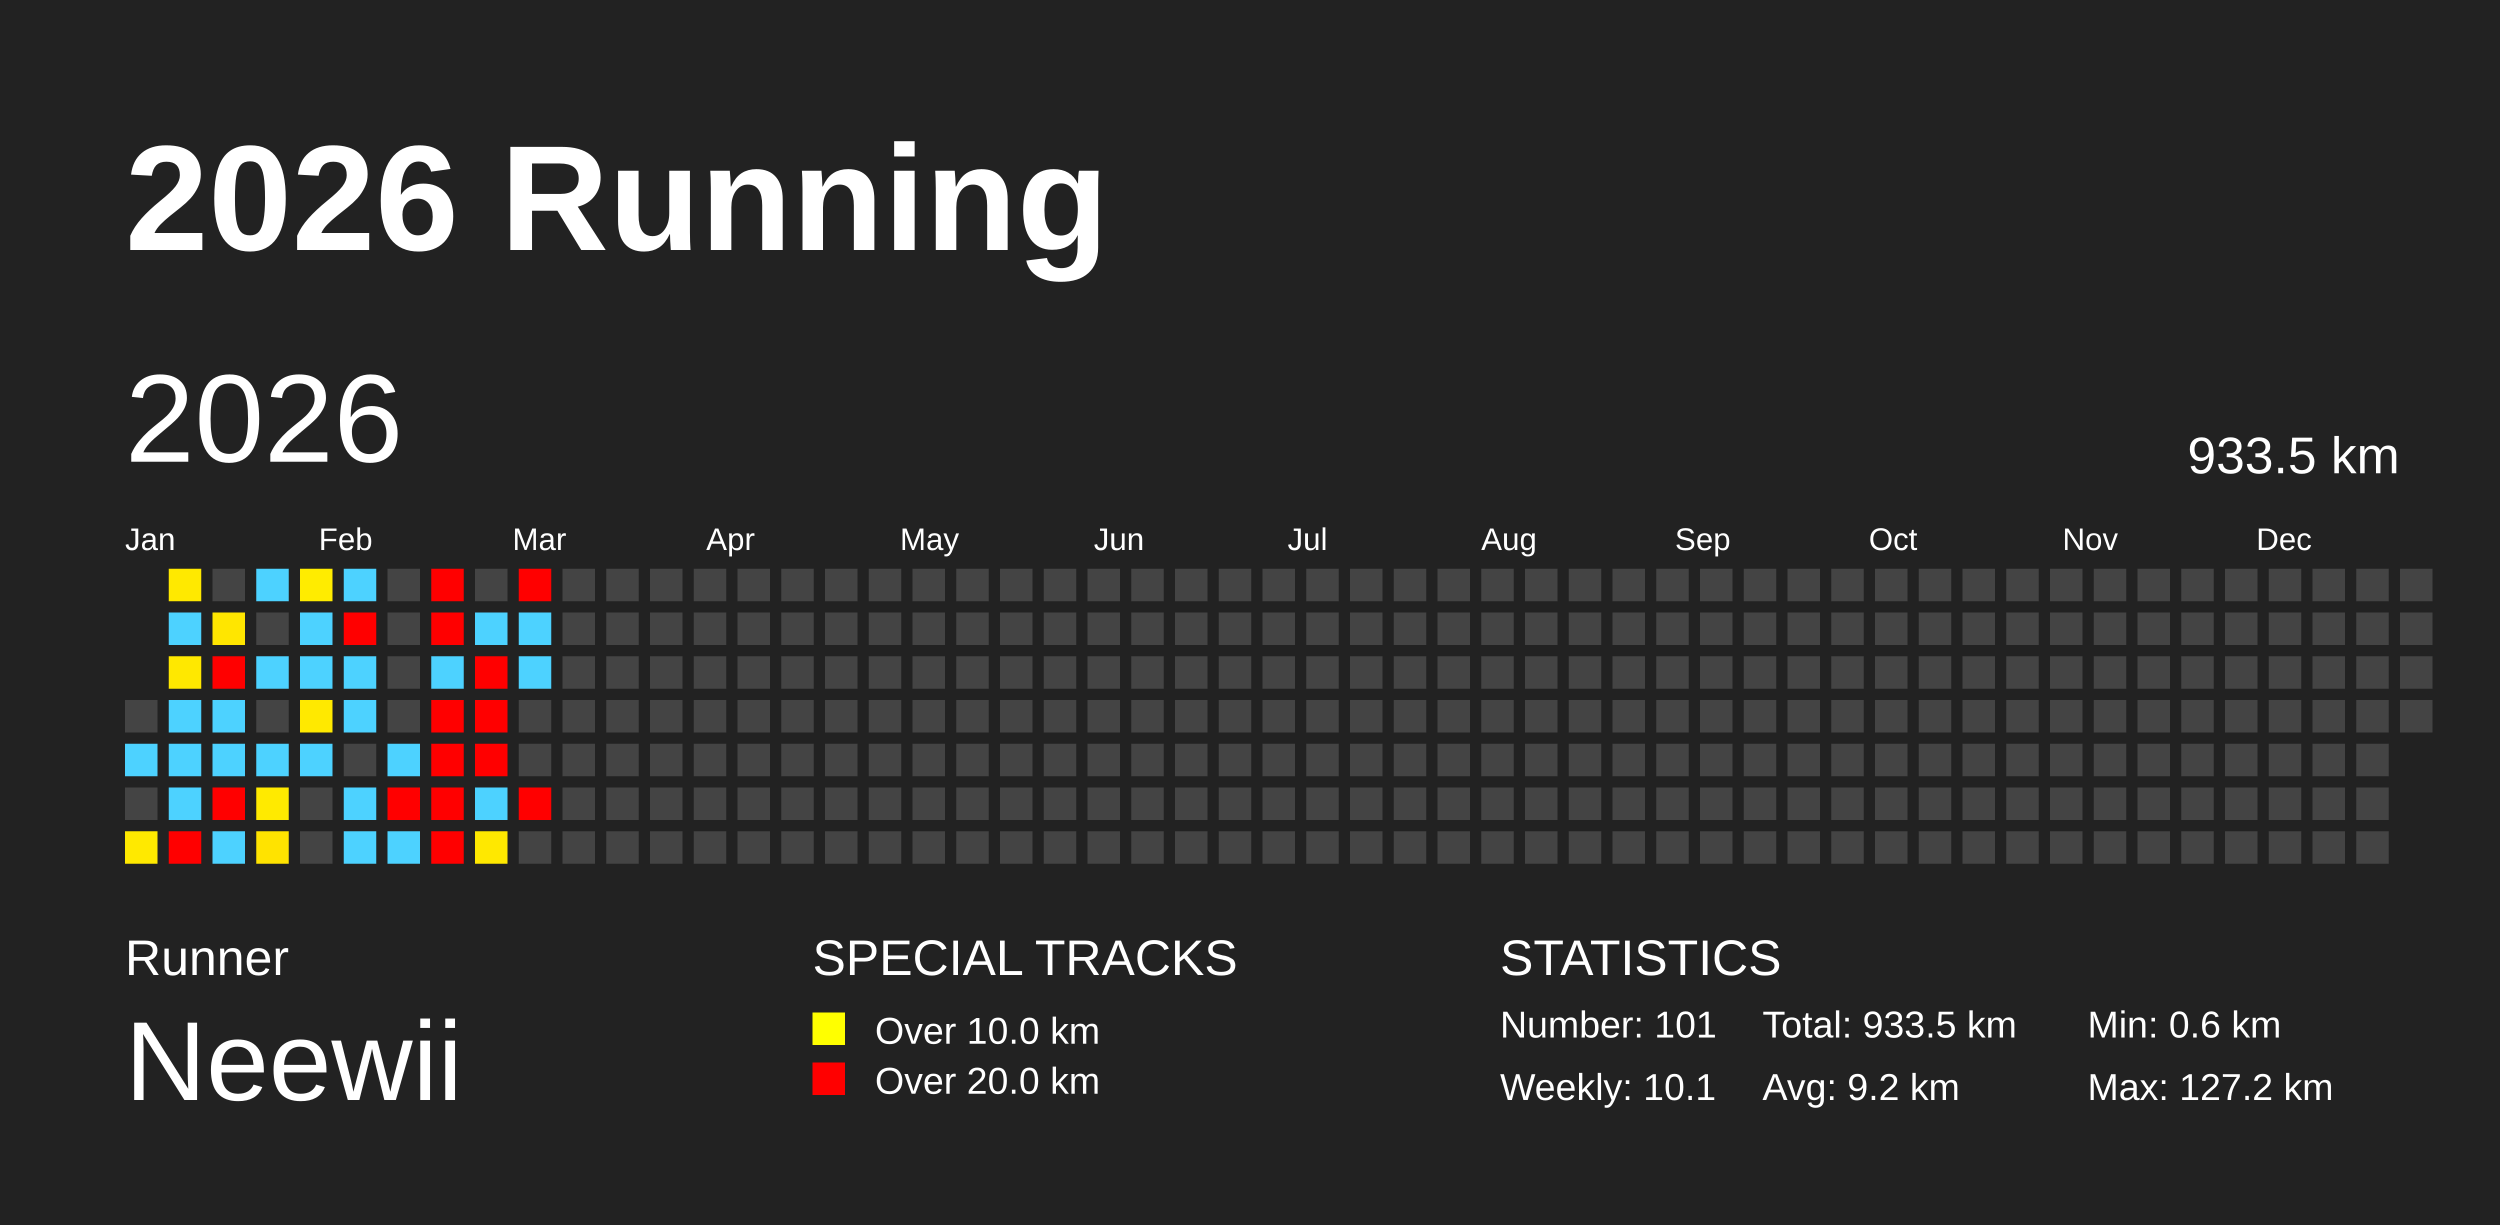
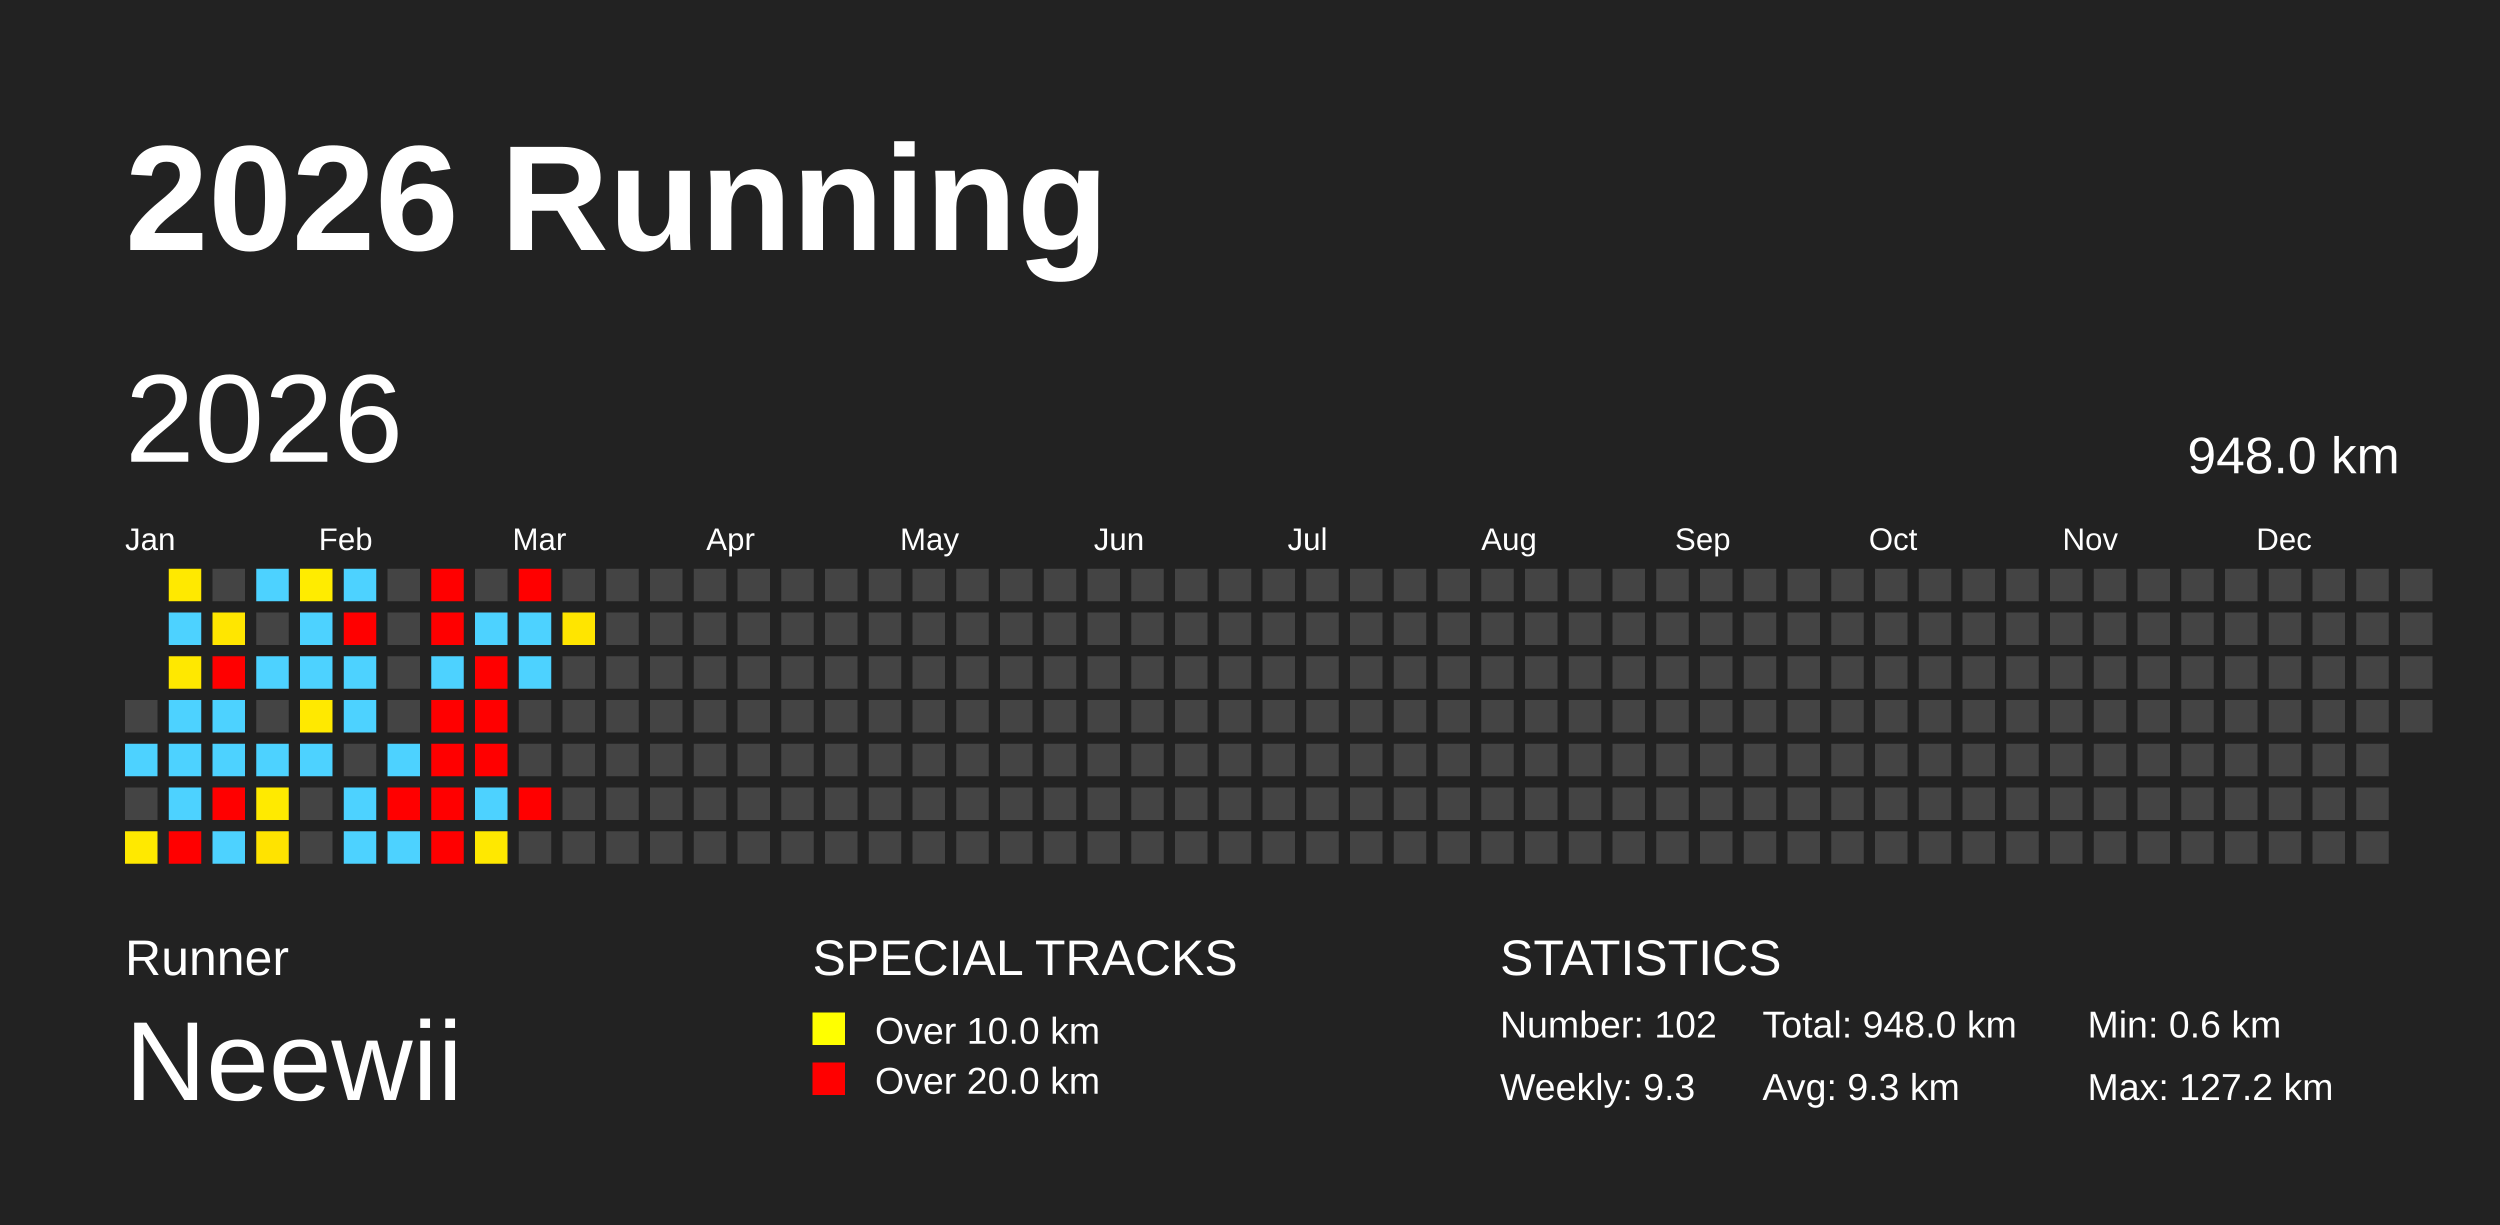
<svg xmlns="http://www.w3.org/2000/svg" baseProfile="full" height="98mm" version="1.1" viewBox="0,0,200,98" width="200mm">
  <defs />
  <rect fill="#222222" height="98" width="200" x="0" y="0" />
  <text fill="#FFFFFF" style="font-size:12px; font-family:Arial; font-weight:bold;" x="10" y="20">2026 Running</text>
  <text fill="#FFFFFF" style="font-size:4px; font-family:Arial" x="10" y="78">Runner</text>
  <text fill="#FFFFFF" style="font-size:9px; font-family:Arial" x="10" y="88">Neewii</text>
  <text fill="#FFFFFF" style="font-size:4px; font-family:Arial" x="65" y="78">SPECIAL TRACKS</text>
  <rect fill="yellow" height="2.6" width="2.6" x="65" y="81" />
  <text fill="#FFFFFF" style="font-size:3px; font-family:Arial" x="70" y="83.5">Over 10.0 km</text>
  <rect fill="red" height="2.6" width="2.6" x="65" y="85" />
  <text fill="#FFFFFF" style="font-size:3px; font-family:Arial" x="70" y="87.5">Over 20.0 km</text>
  <text fill="#FFFFFF" style="font-size:4px; font-family:Arial" x="120" y="78">STATISTICS</text>
-   <text fill="#FFFFFF" style="font-size:3px; font-family:Arial" x="120" y="83">Number: 101</text>
-   <text fill="#FFFFFF" style="font-size:3px; font-family:Arial" x="120" y="88">Weekly: 10.1</text>
-   <text fill="#FFFFFF" style="font-size:3px; font-family:Arial" x="141" y="83">Total: 933.5 km</text>
-   <text fill="#FFFFFF" style="font-size:3px; font-family:Arial" x="141" y="88">Avg: 9.2 km</text>
+   <text fill="#FFFFFF" style="font-size:3px; font-family:Arial" x="120" y="83">Number: 102</text>
+   <text fill="#FFFFFF" style="font-size:3px; font-family:Arial" x="120" y="88">Weekly: 9.3</text>
+   <text fill="#FFFFFF" style="font-size:3px; font-family:Arial" x="141" y="83">Total: 948.0 km</text>
+   <text fill="#FFFFFF" style="font-size:3px; font-family:Arial" x="141" y="88">Avg: 9.3 km</text>
  <text fill="#FFFFFF" style="font-size:3px; font-family:Arial" x="167" y="83">Min: 0.6 km</text>
  <text fill="#FFFFFF" style="font-size:3px; font-family:Arial" x="167" y="88">Max: 127.2 km</text>
  <text dominant-baseline="hanging" fill="#FFFFFF" style="font-size:10.0px; font-family:Arial;" x="10" y="30">2026</text>
-   <text dominant-baseline="hanging" fill="#FFFFFF" style="font-size:4.125px; font-family:Arial;" x="175" y="35">933.5 km</text>
+   <text dominant-baseline="hanging" fill="#FFFFFF" style="font-size:4.125px; font-family:Arial;" x="175" y="35">948.0 km</text>
  <text fill="#FFFFFF" style="font-size:2.5px; font-family:Arial" x="10.0" y="44">Jan</text>
  <text fill="#FFFFFF" style="font-size:2.5px; font-family:Arial" x="25.5" y="44">Feb</text>
  <text fill="#FFFFFF" style="font-size:2.5px; font-family:Arial" x="41.0" y="44">Mar</text>
  <text fill="#FFFFFF" style="font-size:2.5px; font-family:Arial" x="56.5" y="44">Apr</text>
  <text fill="#FFFFFF" style="font-size:2.5px; font-family:Arial" x="72.0" y="44">May</text>
  <text fill="#FFFFFF" style="font-size:2.5px; font-family:Arial" x="87.5" y="44">Jun</text>
  <text fill="#FFFFFF" style="font-size:2.5px; font-family:Arial" x="103.0" y="44">Jul</text>
  <text fill="#FFFFFF" style="font-size:2.5px; font-family:Arial" x="118.5" y="44">Aug</text>
  <text fill="#FFFFFF" style="font-size:2.5px; font-family:Arial" x="134.0" y="44">Sep</text>
  <text fill="#FFFFFF" style="font-size:2.5px; font-family:Arial" x="149.5" y="44">Oct</text>
  <text fill="#FFFFFF" style="font-size:2.5px; font-family:Arial" x="165.0" y="44">Nov</text>
  <text fill="#FFFFFF" style="font-size:2.5px; font-family:Arial" x="180.5" y="44">Dec</text>
  <rect fill="#444444" height="2.6" width="2.6" x="10.0" y="56.0" />
  <rect fill="#4dd2ff" height="2.6" width="2.6" x="10.0" y="59.5" />
  <rect fill="#444444" height="2.6" width="2.6" x="10.0" y="63.0" />
  <rect fill="#ffe900" height="2.6" width="2.6" x="10.0" y="66.5" />
  <rect fill="#ffe900" height="2.6" width="2.6" x="13.5" y="45.5" />
  <rect fill="#4dd2ff" height="2.6" width="2.6" x="13.5" y="49.0" />
  <rect fill="#ffe800" height="2.6" width="2.6" x="13.5" y="52.5" />
  <rect fill="#4dd2ff" height="2.6" width="2.6" x="13.5" y="56.0" />
  <rect fill="#4dd2ff" height="2.6" width="2.6" x="13.5" y="59.5" />
  <rect fill="#4dd2ff" height="2.6" width="2.6" x="13.5" y="63.0" />
  <rect fill="red" height="2.6" width="2.6" x="13.5" y="66.5" />
  <rect fill="#444444" height="2.6" width="2.6" x="17.0" y="45.5" />
  <rect fill="#ffe600" height="2.6" width="2.6" x="17.0" y="49.0" />
  <rect fill="red" height="2.6" width="2.6" x="17.0" y="52.5" />
  <rect fill="#4dd2ff" height="2.6" width="2.6" x="17.0" y="56.0" />
  <rect fill="#4dd2ff" height="2.6" width="2.6" x="17.0" y="59.5" />
  <rect fill="red" height="2.6" width="2.6" x="17.0" y="63.0" />
  <rect fill="#4dd2ff" height="2.6" width="2.6" x="17.0" y="66.5" />
  <rect fill="#4dd2ff" height="2.6" width="2.6" x="20.5" y="45.5" />
  <rect fill="#444444" height="2.6" width="2.6" x="20.5" y="49.0" />
  <rect fill="#4dd2ff" height="2.6" width="2.6" x="20.5" y="52.5" />
  <rect fill="#444444" height="2.6" width="2.6" x="20.5" y="56.0" />
  <rect fill="#4dd2ff" height="2.6" width="2.6" x="20.5" y="59.5" />
  <rect fill="#ffea00" height="2.6" width="2.6" x="20.5" y="63.0" />
  <rect fill="#ffe300" height="2.6" width="2.6" x="20.5" y="66.5" />
  <rect fill="#ffec00" height="2.6" width="2.6" x="24.0" y="45.5" />
  <rect fill="#4dd2ff" height="2.6" width="2.6" x="24.0" y="49.0" />
  <rect fill="#4dd2ff" height="2.6" width="2.6" x="24.0" y="52.5" />
  <rect fill="#ffe900" height="2.6" width="2.6" x="24.0" y="56.0" />
  <rect fill="#4dd2ff" height="2.6" width="2.6" x="24.0" y="59.5" />
  <rect fill="#444444" height="2.6" width="2.6" x="24.0" y="63.0" />
  <rect fill="#444444" height="2.6" width="2.6" x="24.0" y="66.5" />
  <rect fill="#4dd2ff" height="2.6" width="2.6" x="27.5" y="45.5" />
  <rect fill="red" height="2.6" width="2.6" x="27.5" y="49.0" />
  <rect fill="#4dd2ff" height="2.6" width="2.6" x="27.5" y="52.5" />
  <rect fill="#4dd2ff" height="2.6" width="2.6" x="27.5" y="56.0" />
  <rect fill="#444444" height="2.6" width="2.6" x="27.5" y="59.5" />
  <rect fill="#4dd2ff" height="2.6" width="2.6" x="27.5" y="63.0" />
  <rect fill="#4dd2ff" height="2.6" width="2.6" x="27.5" y="66.5" />
  <rect fill="#444444" height="2.6" width="2.6" x="31.0" y="45.5" />
  <rect fill="#444444" height="2.6" width="2.6" x="31.0" y="49.0" />
  <rect fill="#444444" height="2.6" width="2.6" x="31.0" y="52.5" />
  <rect fill="#444444" height="2.6" width="2.6" x="31.0" y="56.0" />
  <rect fill="#4dd2ff" height="2.6" width="2.6" x="31.0" y="59.5" />
  <rect fill="red" height="2.6" width="2.6" x="31.0" y="63.0" />
  <rect fill="#4dd2ff" height="2.6" width="2.6" x="31.0" y="66.5" />
  <rect fill="red" height="2.6" width="2.6" x="34.5" y="45.5" />
  <rect fill="red" height="2.6" width="2.6" x="34.5" y="49.0" />
  <rect fill="#4dd2ff" height="2.6" width="2.6" x="34.5" y="52.5" />
  <rect fill="red" height="2.6" width="2.6" x="34.5" y="56.0" />
  <rect fill="red" height="2.6" width="2.6" x="34.5" y="59.5" />
  <rect fill="red" height="2.6" width="2.6" x="34.5" y="63.0" />
  <rect fill="red" height="2.6" width="2.6" x="34.5" y="66.5" />
  <rect fill="#444444" height="2.6" width="2.6" x="38.0" y="45.5" />
  <rect fill="#4dd2ff" height="2.6" width="2.6" x="38.0" y="49.0" />
  <rect fill="red" height="2.6" width="2.6" x="38.0" y="52.5" />
  <rect fill="red" height="2.6" width="2.6" x="38.0" y="56.0" />
  <rect fill="red" height="2.6" width="2.6" x="38.0" y="59.5" />
  <rect fill="#4dd2ff" height="2.6" width="2.6" x="38.0" y="63.0" />
  <rect fill="#ffe800" height="2.6" width="2.6" x="38.0" y="66.5" />
  <rect fill="red" height="2.6" width="2.6" x="41.5" y="45.5" />
  <rect fill="#4dd2ff" height="2.6" width="2.6" x="41.5" y="49.0" />
  <rect fill="#4dd2ff" height="2.6" width="2.6" x="41.5" y="52.5" />
  <rect fill="#444444" height="2.6" width="2.6" x="41.5" y="56.0" />
  <rect fill="#444444" height="2.6" width="2.6" x="41.5" y="59.5" />
  <rect fill="red" height="2.6" width="2.6" x="41.5" y="63.0" />
  <rect fill="#444444" height="2.6" width="2.6" x="41.5" y="66.5" />
  <rect fill="#444444" height="2.6" width="2.6" x="45.0" y="45.5" />
-   <rect fill="#444444" height="2.6" width="2.6" x="45.0" y="49.0" />
+   <rect fill="#ffe500" height="2.6" width="2.6" x="45.0" y="49.0" />
  <rect fill="#444444" height="2.6" width="2.6" x="45.0" y="52.5" />
  <rect fill="#444444" height="2.6" width="2.6" x="45.0" y="56.0" />
  <rect fill="#444444" height="2.6" width="2.6" x="45.0" y="59.5" />
  <rect fill="#444444" height="2.6" width="2.6" x="45.0" y="63.0" />
  <rect fill="#444444" height="2.6" width="2.6" x="45.0" y="66.5" />
  <rect fill="#444444" height="2.6" width="2.6" x="48.5" y="45.5" />
  <rect fill="#444444" height="2.6" width="2.6" x="48.5" y="49.0" />
  <rect fill="#444444" height="2.6" width="2.6" x="48.5" y="52.5" />
  <rect fill="#444444" height="2.6" width="2.6" x="48.5" y="56.0" />
  <rect fill="#444444" height="2.6" width="2.6" x="48.5" y="59.5" />
  <rect fill="#444444" height="2.6" width="2.6" x="48.5" y="63.0" />
  <rect fill="#444444" height="2.6" width="2.6" x="48.5" y="66.5" />
  <rect fill="#444444" height="2.6" width="2.6" x="52.0" y="45.5" />
  <rect fill="#444444" height="2.6" width="2.6" x="52.0" y="49.0" />
  <rect fill="#444444" height="2.6" width="2.6" x="52.0" y="52.5" />
  <rect fill="#444444" height="2.6" width="2.6" x="52.0" y="56.0" />
  <rect fill="#444444" height="2.6" width="2.6" x="52.0" y="59.5" />
  <rect fill="#444444" height="2.6" width="2.6" x="52.0" y="63.0" />
  <rect fill="#444444" height="2.6" width="2.6" x="52.0" y="66.5" />
  <rect fill="#444444" height="2.6" width="2.6" x="55.5" y="45.5" />
  <rect fill="#444444" height="2.6" width="2.6" x="55.5" y="49.0" />
  <rect fill="#444444" height="2.6" width="2.6" x="55.5" y="52.5" />
  <rect fill="#444444" height="2.6" width="2.6" x="55.5" y="56.0" />
  <rect fill="#444444" height="2.6" width="2.6" x="55.5" y="59.5" />
  <rect fill="#444444" height="2.6" width="2.6" x="55.5" y="63.0" />
  <rect fill="#444444" height="2.6" width="2.6" x="55.5" y="66.5" />
  <rect fill="#444444" height="2.6" width="2.6" x="59.0" y="45.5" />
  <rect fill="#444444" height="2.6" width="2.6" x="59.0" y="49.0" />
  <rect fill="#444444" height="2.6" width="2.6" x="59.0" y="52.5" />
  <rect fill="#444444" height="2.6" width="2.6" x="59.0" y="56.0" />
  <rect fill="#444444" height="2.6" width="2.6" x="59.0" y="59.5" />
  <rect fill="#444444" height="2.6" width="2.6" x="59.0" y="63.0" />
  <rect fill="#444444" height="2.6" width="2.6" x="59.0" y="66.5" />
  <rect fill="#444444" height="2.6" width="2.6" x="62.5" y="45.5" />
  <rect fill="#444444" height="2.6" width="2.6" x="62.5" y="49.0" />
  <rect fill="#444444" height="2.6" width="2.6" x="62.5" y="52.5" />
  <rect fill="#444444" height="2.6" width="2.6" x="62.5" y="56.0" />
  <rect fill="#444444" height="2.6" width="2.6" x="62.5" y="59.5" />
  <rect fill="#444444" height="2.6" width="2.6" x="62.5" y="63.0" />
  <rect fill="#444444" height="2.6" width="2.6" x="62.5" y="66.5" />
  <rect fill="#444444" height="2.6" width="2.6" x="66.0" y="45.5" />
  <rect fill="#444444" height="2.6" width="2.6" x="66.0" y="49.0" />
  <rect fill="#444444" height="2.6" width="2.6" x="66.0" y="52.5" />
  <rect fill="#444444" height="2.6" width="2.6" x="66.0" y="56.0" />
  <rect fill="#444444" height="2.6" width="2.6" x="66.0" y="59.5" />
  <rect fill="#444444" height="2.6" width="2.6" x="66.0" y="63.0" />
  <rect fill="#444444" height="2.6" width="2.6" x="66.0" y="66.5" />
  <rect fill="#444444" height="2.6" width="2.6" x="69.5" y="45.5" />
  <rect fill="#444444" height="2.6" width="2.6" x="69.5" y="49.0" />
  <rect fill="#444444" height="2.6" width="2.6" x="69.5" y="52.5" />
  <rect fill="#444444" height="2.6" width="2.6" x="69.5" y="56.0" />
  <rect fill="#444444" height="2.6" width="2.6" x="69.5" y="59.5" />
  <rect fill="#444444" height="2.6" width="2.6" x="69.5" y="63.0" />
  <rect fill="#444444" height="2.6" width="2.6" x="69.5" y="66.5" />
  <rect fill="#444444" height="2.6" width="2.6" x="73.0" y="45.5" />
  <rect fill="#444444" height="2.6" width="2.6" x="73.0" y="49.0" />
  <rect fill="#444444" height="2.6" width="2.6" x="73.0" y="52.5" />
  <rect fill="#444444" height="2.6" width="2.6" x="73.0" y="56.0" />
  <rect fill="#444444" height="2.6" width="2.6" x="73.0" y="59.5" />
  <rect fill="#444444" height="2.6" width="2.6" x="73.0" y="63.0" />
  <rect fill="#444444" height="2.6" width="2.6" x="73.0" y="66.5" />
  <rect fill="#444444" height="2.6" width="2.6" x="76.5" y="45.5" />
  <rect fill="#444444" height="2.6" width="2.6" x="76.5" y="49.0" />
  <rect fill="#444444" height="2.6" width="2.6" x="76.5" y="52.5" />
  <rect fill="#444444" height="2.6" width="2.6" x="76.5" y="56.0" />
  <rect fill="#444444" height="2.6" width="2.6" x="76.5" y="59.5" />
  <rect fill="#444444" height="2.6" width="2.6" x="76.5" y="63.0" />
  <rect fill="#444444" height="2.6" width="2.6" x="76.5" y="66.5" />
  <rect fill="#444444" height="2.6" width="2.6" x="80.0" y="45.5" />
  <rect fill="#444444" height="2.6" width="2.6" x="80.0" y="49.0" />
  <rect fill="#444444" height="2.6" width="2.6" x="80.0" y="52.5" />
  <rect fill="#444444" height="2.6" width="2.6" x="80.0" y="56.0" />
  <rect fill="#444444" height="2.6" width="2.6" x="80.0" y="59.5" />
  <rect fill="#444444" height="2.6" width="2.6" x="80.0" y="63.0" />
  <rect fill="#444444" height="2.6" width="2.6" x="80.0" y="66.5" />
  <rect fill="#444444" height="2.6" width="2.6" x="83.5" y="45.5" />
  <rect fill="#444444" height="2.6" width="2.6" x="83.5" y="49.0" />
  <rect fill="#444444" height="2.6" width="2.6" x="83.5" y="52.5" />
  <rect fill="#444444" height="2.6" width="2.6" x="83.5" y="56.0" />
  <rect fill="#444444" height="2.6" width="2.6" x="83.5" y="59.5" />
  <rect fill="#444444" height="2.6" width="2.6" x="83.5" y="63.0" />
  <rect fill="#444444" height="2.6" width="2.6" x="83.5" y="66.5" />
  <rect fill="#444444" height="2.6" width="2.6" x="87.0" y="45.5" />
  <rect fill="#444444" height="2.6" width="2.6" x="87.0" y="49.0" />
  <rect fill="#444444" height="2.6" width="2.6" x="87.0" y="52.5" />
  <rect fill="#444444" height="2.6" width="2.6" x="87.0" y="56.0" />
  <rect fill="#444444" height="2.6" width="2.6" x="87.0" y="59.5" />
  <rect fill="#444444" height="2.6" width="2.6" x="87.0" y="63.0" />
  <rect fill="#444444" height="2.6" width="2.6" x="87.0" y="66.5" />
  <rect fill="#444444" height="2.6" width="2.6" x="90.5" y="45.5" />
  <rect fill="#444444" height="2.6" width="2.6" x="90.5" y="49.0" />
  <rect fill="#444444" height="2.6" width="2.6" x="90.5" y="52.5" />
  <rect fill="#444444" height="2.6" width="2.6" x="90.5" y="56.0" />
  <rect fill="#444444" height="2.6" width="2.6" x="90.5" y="59.5" />
  <rect fill="#444444" height="2.6" width="2.6" x="90.5" y="63.0" />
  <rect fill="#444444" height="2.6" width="2.6" x="90.5" y="66.5" />
  <rect fill="#444444" height="2.6" width="2.6" x="94.0" y="45.5" />
  <rect fill="#444444" height="2.6" width="2.6" x="94.0" y="49.0" />
  <rect fill="#444444" height="2.6" width="2.6" x="94.0" y="52.5" />
  <rect fill="#444444" height="2.6" width="2.6" x="94.0" y="56.0" />
  <rect fill="#444444" height="2.6" width="2.6" x="94.0" y="59.5" />
  <rect fill="#444444" height="2.6" width="2.6" x="94.0" y="63.0" />
  <rect fill="#444444" height="2.6" width="2.6" x="94.0" y="66.5" />
  <rect fill="#444444" height="2.6" width="2.6" x="97.5" y="45.5" />
  <rect fill="#444444" height="2.6" width="2.6" x="97.5" y="49.0" />
  <rect fill="#444444" height="2.6" width="2.6" x="97.5" y="52.5" />
  <rect fill="#444444" height="2.6" width="2.6" x="97.5" y="56.0" />
  <rect fill="#444444" height="2.6" width="2.6" x="97.5" y="59.5" />
  <rect fill="#444444" height="2.6" width="2.6" x="97.5" y="63.0" />
  <rect fill="#444444" height="2.6" width="2.6" x="97.5" y="66.5" />
  <rect fill="#444444" height="2.6" width="2.6" x="101.0" y="45.5" />
  <rect fill="#444444" height="2.6" width="2.6" x="101.0" y="49.0" />
  <rect fill="#444444" height="2.6" width="2.6" x="101.0" y="52.5" />
  <rect fill="#444444" height="2.6" width="2.6" x="101.0" y="56.0" />
  <rect fill="#444444" height="2.6" width="2.6" x="101.0" y="59.5" />
  <rect fill="#444444" height="2.6" width="2.6" x="101.0" y="63.0" />
  <rect fill="#444444" height="2.6" width="2.6" x="101.0" y="66.5" />
  <rect fill="#444444" height="2.6" width="2.6" x="104.5" y="45.5" />
  <rect fill="#444444" height="2.6" width="2.6" x="104.5" y="49.0" />
  <rect fill="#444444" height="2.6" width="2.6" x="104.5" y="52.5" />
  <rect fill="#444444" height="2.6" width="2.6" x="104.5" y="56.0" />
  <rect fill="#444444" height="2.6" width="2.6" x="104.5" y="59.5" />
  <rect fill="#444444" height="2.6" width="2.6" x="104.5" y="63.0" />
  <rect fill="#444444" height="2.6" width="2.6" x="104.5" y="66.5" />
  <rect fill="#444444" height="2.6" width="2.6" x="108.0" y="45.5" />
  <rect fill="#444444" height="2.6" width="2.6" x="108.0" y="49.0" />
  <rect fill="#444444" height="2.6" width="2.6" x="108.0" y="52.5" />
  <rect fill="#444444" height="2.6" width="2.6" x="108.0" y="56.0" />
  <rect fill="#444444" height="2.6" width="2.6" x="108.0" y="59.5" />
  <rect fill="#444444" height="2.6" width="2.6" x="108.0" y="63.0" />
  <rect fill="#444444" height="2.6" width="2.6" x="108.0" y="66.5" />
  <rect fill="#444444" height="2.6" width="2.6" x="111.5" y="45.5" />
  <rect fill="#444444" height="2.6" width="2.6" x="111.5" y="49.0" />
  <rect fill="#444444" height="2.6" width="2.6" x="111.5" y="52.5" />
  <rect fill="#444444" height="2.6" width="2.6" x="111.5" y="56.0" />
  <rect fill="#444444" height="2.6" width="2.6" x="111.5" y="59.5" />
  <rect fill="#444444" height="2.6" width="2.6" x="111.5" y="63.0" />
  <rect fill="#444444" height="2.6" width="2.6" x="111.5" y="66.5" />
  <rect fill="#444444" height="2.6" width="2.6" x="115.0" y="45.5" />
  <rect fill="#444444" height="2.6" width="2.6" x="115.0" y="49.0" />
  <rect fill="#444444" height="2.6" width="2.6" x="115.0" y="52.5" />
  <rect fill="#444444" height="2.6" width="2.6" x="115.0" y="56.0" />
  <rect fill="#444444" height="2.6" width="2.6" x="115.0" y="59.5" />
  <rect fill="#444444" height="2.6" width="2.6" x="115.0" y="63.0" />
  <rect fill="#444444" height="2.6" width="2.6" x="115.0" y="66.5" />
  <rect fill="#444444" height="2.6" width="2.6" x="118.5" y="45.5" />
  <rect fill="#444444" height="2.6" width="2.6" x="118.5" y="49.0" />
  <rect fill="#444444" height="2.6" width="2.6" x="118.5" y="52.5" />
  <rect fill="#444444" height="2.6" width="2.6" x="118.5" y="56.0" />
  <rect fill="#444444" height="2.6" width="2.6" x="118.5" y="59.5" />
  <rect fill="#444444" height="2.6" width="2.6" x="118.5" y="63.0" />
  <rect fill="#444444" height="2.6" width="2.6" x="118.5" y="66.5" />
  <rect fill="#444444" height="2.6" width="2.6" x="122.0" y="45.5" />
  <rect fill="#444444" height="2.6" width="2.6" x="122.0" y="49.0" />
  <rect fill="#444444" height="2.6" width="2.6" x="122.0" y="52.5" />
  <rect fill="#444444" height="2.6" width="2.6" x="122.0" y="56.0" />
  <rect fill="#444444" height="2.6" width="2.6" x="122.0" y="59.5" />
  <rect fill="#444444" height="2.6" width="2.6" x="122.0" y="63.0" />
  <rect fill="#444444" height="2.6" width="2.6" x="122.0" y="66.5" />
  <rect fill="#444444" height="2.6" width="2.6" x="125.5" y="45.5" />
  <rect fill="#444444" height="2.6" width="2.6" x="125.5" y="49.0" />
  <rect fill="#444444" height="2.6" width="2.6" x="125.5" y="52.5" />
  <rect fill="#444444" height="2.6" width="2.6" x="125.5" y="56.0" />
  <rect fill="#444444" height="2.6" width="2.6" x="125.5" y="59.5" />
  <rect fill="#444444" height="2.6" width="2.6" x="125.5" y="63.0" />
  <rect fill="#444444" height="2.6" width="2.6" x="125.5" y="66.5" />
  <rect fill="#444444" height="2.6" width="2.6" x="129.0" y="45.5" />
  <rect fill="#444444" height="2.6" width="2.6" x="129.0" y="49.0" />
  <rect fill="#444444" height="2.6" width="2.6" x="129.0" y="52.5" />
  <rect fill="#444444" height="2.6" width="2.6" x="129.0" y="56.0" />
  <rect fill="#444444" height="2.6" width="2.6" x="129.0" y="59.5" />
  <rect fill="#444444" height="2.6" width="2.6" x="129.0" y="63.0" />
  <rect fill="#444444" height="2.6" width="2.6" x="129.0" y="66.5" />
  <rect fill="#444444" height="2.6" width="2.6" x="132.5" y="45.5" />
  <rect fill="#444444" height="2.6" width="2.6" x="132.5" y="49.0" />
  <rect fill="#444444" height="2.6" width="2.6" x="132.5" y="52.5" />
  <rect fill="#444444" height="2.6" width="2.6" x="132.5" y="56.0" />
  <rect fill="#444444" height="2.6" width="2.6" x="132.5" y="59.5" />
  <rect fill="#444444" height="2.6" width="2.6" x="132.5" y="63.0" />
  <rect fill="#444444" height="2.6" width="2.6" x="132.5" y="66.5" />
  <rect fill="#444444" height="2.6" width="2.6" x="136.0" y="45.5" />
  <rect fill="#444444" height="2.6" width="2.6" x="136.0" y="49.0" />
  <rect fill="#444444" height="2.6" width="2.6" x="136.0" y="52.5" />
  <rect fill="#444444" height="2.6" width="2.6" x="136.0" y="56.0" />
  <rect fill="#444444" height="2.6" width="2.6" x="136.0" y="59.5" />
  <rect fill="#444444" height="2.6" width="2.6" x="136.0" y="63.0" />
  <rect fill="#444444" height="2.6" width="2.6" x="136.0" y="66.5" />
  <rect fill="#444444" height="2.6" width="2.6" x="139.5" y="45.5" />
  <rect fill="#444444" height="2.6" width="2.6" x="139.5" y="49.0" />
  <rect fill="#444444" height="2.6" width="2.6" x="139.5" y="52.5" />
  <rect fill="#444444" height="2.6" width="2.6" x="139.5" y="56.0" />
  <rect fill="#444444" height="2.6" width="2.6" x="139.5" y="59.5" />
  <rect fill="#444444" height="2.6" width="2.6" x="139.5" y="63.0" />
  <rect fill="#444444" height="2.6" width="2.6" x="139.5" y="66.5" />
  <rect fill="#444444" height="2.6" width="2.6" x="143.0" y="45.5" />
  <rect fill="#444444" height="2.6" width="2.6" x="143.0" y="49.0" />
  <rect fill="#444444" height="2.6" width="2.6" x="143.0" y="52.5" />
  <rect fill="#444444" height="2.6" width="2.6" x="143.0" y="56.0" />
  <rect fill="#444444" height="2.6" width="2.6" x="143.0" y="59.5" />
  <rect fill="#444444" height="2.6" width="2.6" x="143.0" y="63.0" />
  <rect fill="#444444" height="2.6" width="2.6" x="143.0" y="66.5" />
  <rect fill="#444444" height="2.6" width="2.6" x="146.5" y="45.5" />
  <rect fill="#444444" height="2.6" width="2.6" x="146.5" y="49.0" />
  <rect fill="#444444" height="2.6" width="2.6" x="146.5" y="52.5" />
  <rect fill="#444444" height="2.6" width="2.6" x="146.5" y="56.0" />
  <rect fill="#444444" height="2.6" width="2.6" x="146.5" y="59.5" />
  <rect fill="#444444" height="2.6" width="2.6" x="146.5" y="63.0" />
  <rect fill="#444444" height="2.6" width="2.6" x="146.5" y="66.5" />
  <rect fill="#444444" height="2.6" width="2.6" x="150.0" y="45.5" />
  <rect fill="#444444" height="2.6" width="2.6" x="150.0" y="49.0" />
  <rect fill="#444444" height="2.6" width="2.6" x="150.0" y="52.5" />
  <rect fill="#444444" height="2.6" width="2.6" x="150.0" y="56.0" />
  <rect fill="#444444" height="2.6" width="2.6" x="150.0" y="59.5" />
  <rect fill="#444444" height="2.6" width="2.6" x="150.0" y="63.0" />
  <rect fill="#444444" height="2.6" width="2.6" x="150.0" y="66.5" />
  <rect fill="#444444" height="2.6" width="2.6" x="153.5" y="45.5" />
  <rect fill="#444444" height="2.6" width="2.6" x="153.5" y="49.0" />
  <rect fill="#444444" height="2.6" width="2.6" x="153.5" y="52.5" />
  <rect fill="#444444" height="2.6" width="2.6" x="153.5" y="56.0" />
  <rect fill="#444444" height="2.6" width="2.6" x="153.5" y="59.5" />
  <rect fill="#444444" height="2.6" width="2.6" x="153.5" y="63.0" />
  <rect fill="#444444" height="2.6" width="2.6" x="153.5" y="66.5" />
  <rect fill="#444444" height="2.6" width="2.6" x="157.0" y="45.5" />
  <rect fill="#444444" height="2.6" width="2.6" x="157.0" y="49.0" />
  <rect fill="#444444" height="2.6" width="2.6" x="157.0" y="52.5" />
  <rect fill="#444444" height="2.6" width="2.6" x="157.0" y="56.0" />
  <rect fill="#444444" height="2.6" width="2.6" x="157.0" y="59.5" />
  <rect fill="#444444" height="2.6" width="2.6" x="157.0" y="63.0" />
  <rect fill="#444444" height="2.6" width="2.6" x="157.0" y="66.5" />
  <rect fill="#444444" height="2.6" width="2.6" x="160.5" y="45.5" />
  <rect fill="#444444" height="2.6" width="2.6" x="160.5" y="49.0" />
  <rect fill="#444444" height="2.6" width="2.6" x="160.5" y="52.5" />
  <rect fill="#444444" height="2.6" width="2.6" x="160.5" y="56.0" />
  <rect fill="#444444" height="2.6" width="2.6" x="160.5" y="59.5" />
  <rect fill="#444444" height="2.6" width="2.6" x="160.5" y="63.0" />
  <rect fill="#444444" height="2.6" width="2.6" x="160.5" y="66.5" />
  <rect fill="#444444" height="2.6" width="2.6" x="164.0" y="45.5" />
  <rect fill="#444444" height="2.6" width="2.6" x="164.0" y="49.0" />
  <rect fill="#444444" height="2.6" width="2.6" x="164.0" y="52.5" />
  <rect fill="#444444" height="2.6" width="2.6" x="164.0" y="56.0" />
  <rect fill="#444444" height="2.6" width="2.6" x="164.0" y="59.5" />
  <rect fill="#444444" height="2.6" width="2.6" x="164.0" y="63.0" />
  <rect fill="#444444" height="2.6" width="2.6" x="164.0" y="66.5" />
  <rect fill="#444444" height="2.6" width="2.6" x="167.5" y="45.5" />
  <rect fill="#444444" height="2.6" width="2.6" x="167.5" y="49.0" />
  <rect fill="#444444" height="2.6" width="2.6" x="167.5" y="52.5" />
  <rect fill="#444444" height="2.6" width="2.6" x="167.5" y="56.0" />
  <rect fill="#444444" height="2.6" width="2.6" x="167.5" y="59.5" />
  <rect fill="#444444" height="2.6" width="2.6" x="167.5" y="63.0" />
  <rect fill="#444444" height="2.6" width="2.6" x="167.5" y="66.5" />
  <rect fill="#444444" height="2.6" width="2.6" x="171.0" y="45.5" />
  <rect fill="#444444" height="2.6" width="2.6" x="171.0" y="49.0" />
  <rect fill="#444444" height="2.6" width="2.6" x="171.0" y="52.5" />
  <rect fill="#444444" height="2.6" width="2.6" x="171.0" y="56.0" />
  <rect fill="#444444" height="2.6" width="2.6" x="171.0" y="59.5" />
  <rect fill="#444444" height="2.6" width="2.6" x="171.0" y="63.0" />
  <rect fill="#444444" height="2.6" width="2.6" x="171.0" y="66.5" />
  <rect fill="#444444" height="2.6" width="2.6" x="174.5" y="45.5" />
  <rect fill="#444444" height="2.6" width="2.6" x="174.5" y="49.0" />
  <rect fill="#444444" height="2.6" width="2.6" x="174.5" y="52.5" />
  <rect fill="#444444" height="2.6" width="2.6" x="174.5" y="56.0" />
  <rect fill="#444444" height="2.6" width="2.6" x="174.5" y="59.5" />
  <rect fill="#444444" height="2.6" width="2.6" x="174.5" y="63.0" />
  <rect fill="#444444" height="2.6" width="2.6" x="174.5" y="66.5" />
  <rect fill="#444444" height="2.6" width="2.6" x="178.0" y="45.5" />
  <rect fill="#444444" height="2.6" width="2.6" x="178.0" y="49.0" />
  <rect fill="#444444" height="2.6" width="2.6" x="178.0" y="52.5" />
  <rect fill="#444444" height="2.6" width="2.6" x="178.0" y="56.0" />
  <rect fill="#444444" height="2.6" width="2.6" x="178.0" y="59.5" />
  <rect fill="#444444" height="2.6" width="2.6" x="178.0" y="63.0" />
  <rect fill="#444444" height="2.6" width="2.6" x="178.0" y="66.5" />
  <rect fill="#444444" height="2.6" width="2.6" x="181.5" y="45.5" />
  <rect fill="#444444" height="2.6" width="2.6" x="181.5" y="49.0" />
  <rect fill="#444444" height="2.6" width="2.6" x="181.5" y="52.5" />
  <rect fill="#444444" height="2.6" width="2.6" x="181.5" y="56.0" />
  <rect fill="#444444" height="2.6" width="2.6" x="181.5" y="59.5" />
  <rect fill="#444444" height="2.6" width="2.6" x="181.5" y="63.0" />
  <rect fill="#444444" height="2.6" width="2.6" x="181.5" y="66.5" />
  <rect fill="#444444" height="2.6" width="2.6" x="185.0" y="45.5" />
  <rect fill="#444444" height="2.6" width="2.6" x="185.0" y="49.0" />
  <rect fill="#444444" height="2.6" width="2.6" x="185.0" y="52.5" />
  <rect fill="#444444" height="2.6" width="2.6" x="185.0" y="56.0" />
  <rect fill="#444444" height="2.6" width="2.6" x="185.0" y="59.5" />
  <rect fill="#444444" height="2.6" width="2.6" x="185.0" y="63.0" />
  <rect fill="#444444" height="2.6" width="2.6" x="185.0" y="66.5" />
  <rect fill="#444444" height="2.6" width="2.6" x="188.5" y="45.5" />
  <rect fill="#444444" height="2.6" width="2.6" x="188.5" y="49.0" />
  <rect fill="#444444" height="2.6" width="2.6" x="188.5" y="52.5" />
  <rect fill="#444444" height="2.6" width="2.6" x="188.5" y="56.0" />
  <rect fill="#444444" height="2.6" width="2.6" x="188.5" y="59.5" />
  <rect fill="#444444" height="2.6" width="2.6" x="188.5" y="63.0" />
  <rect fill="#444444" height="2.6" width="2.6" x="188.5" y="66.5" />
  <rect fill="#444444" height="2.6" width="2.6" x="192.0" y="45.5" />
  <rect fill="#444444" height="2.6" width="2.6" x="192.0" y="49.0" />
  <rect fill="#444444" height="2.6" width="2.6" x="192.0" y="52.5" />
  <rect fill="#444444" height="2.6" width="2.6" x="192.0" y="56.0" />
</svg>
